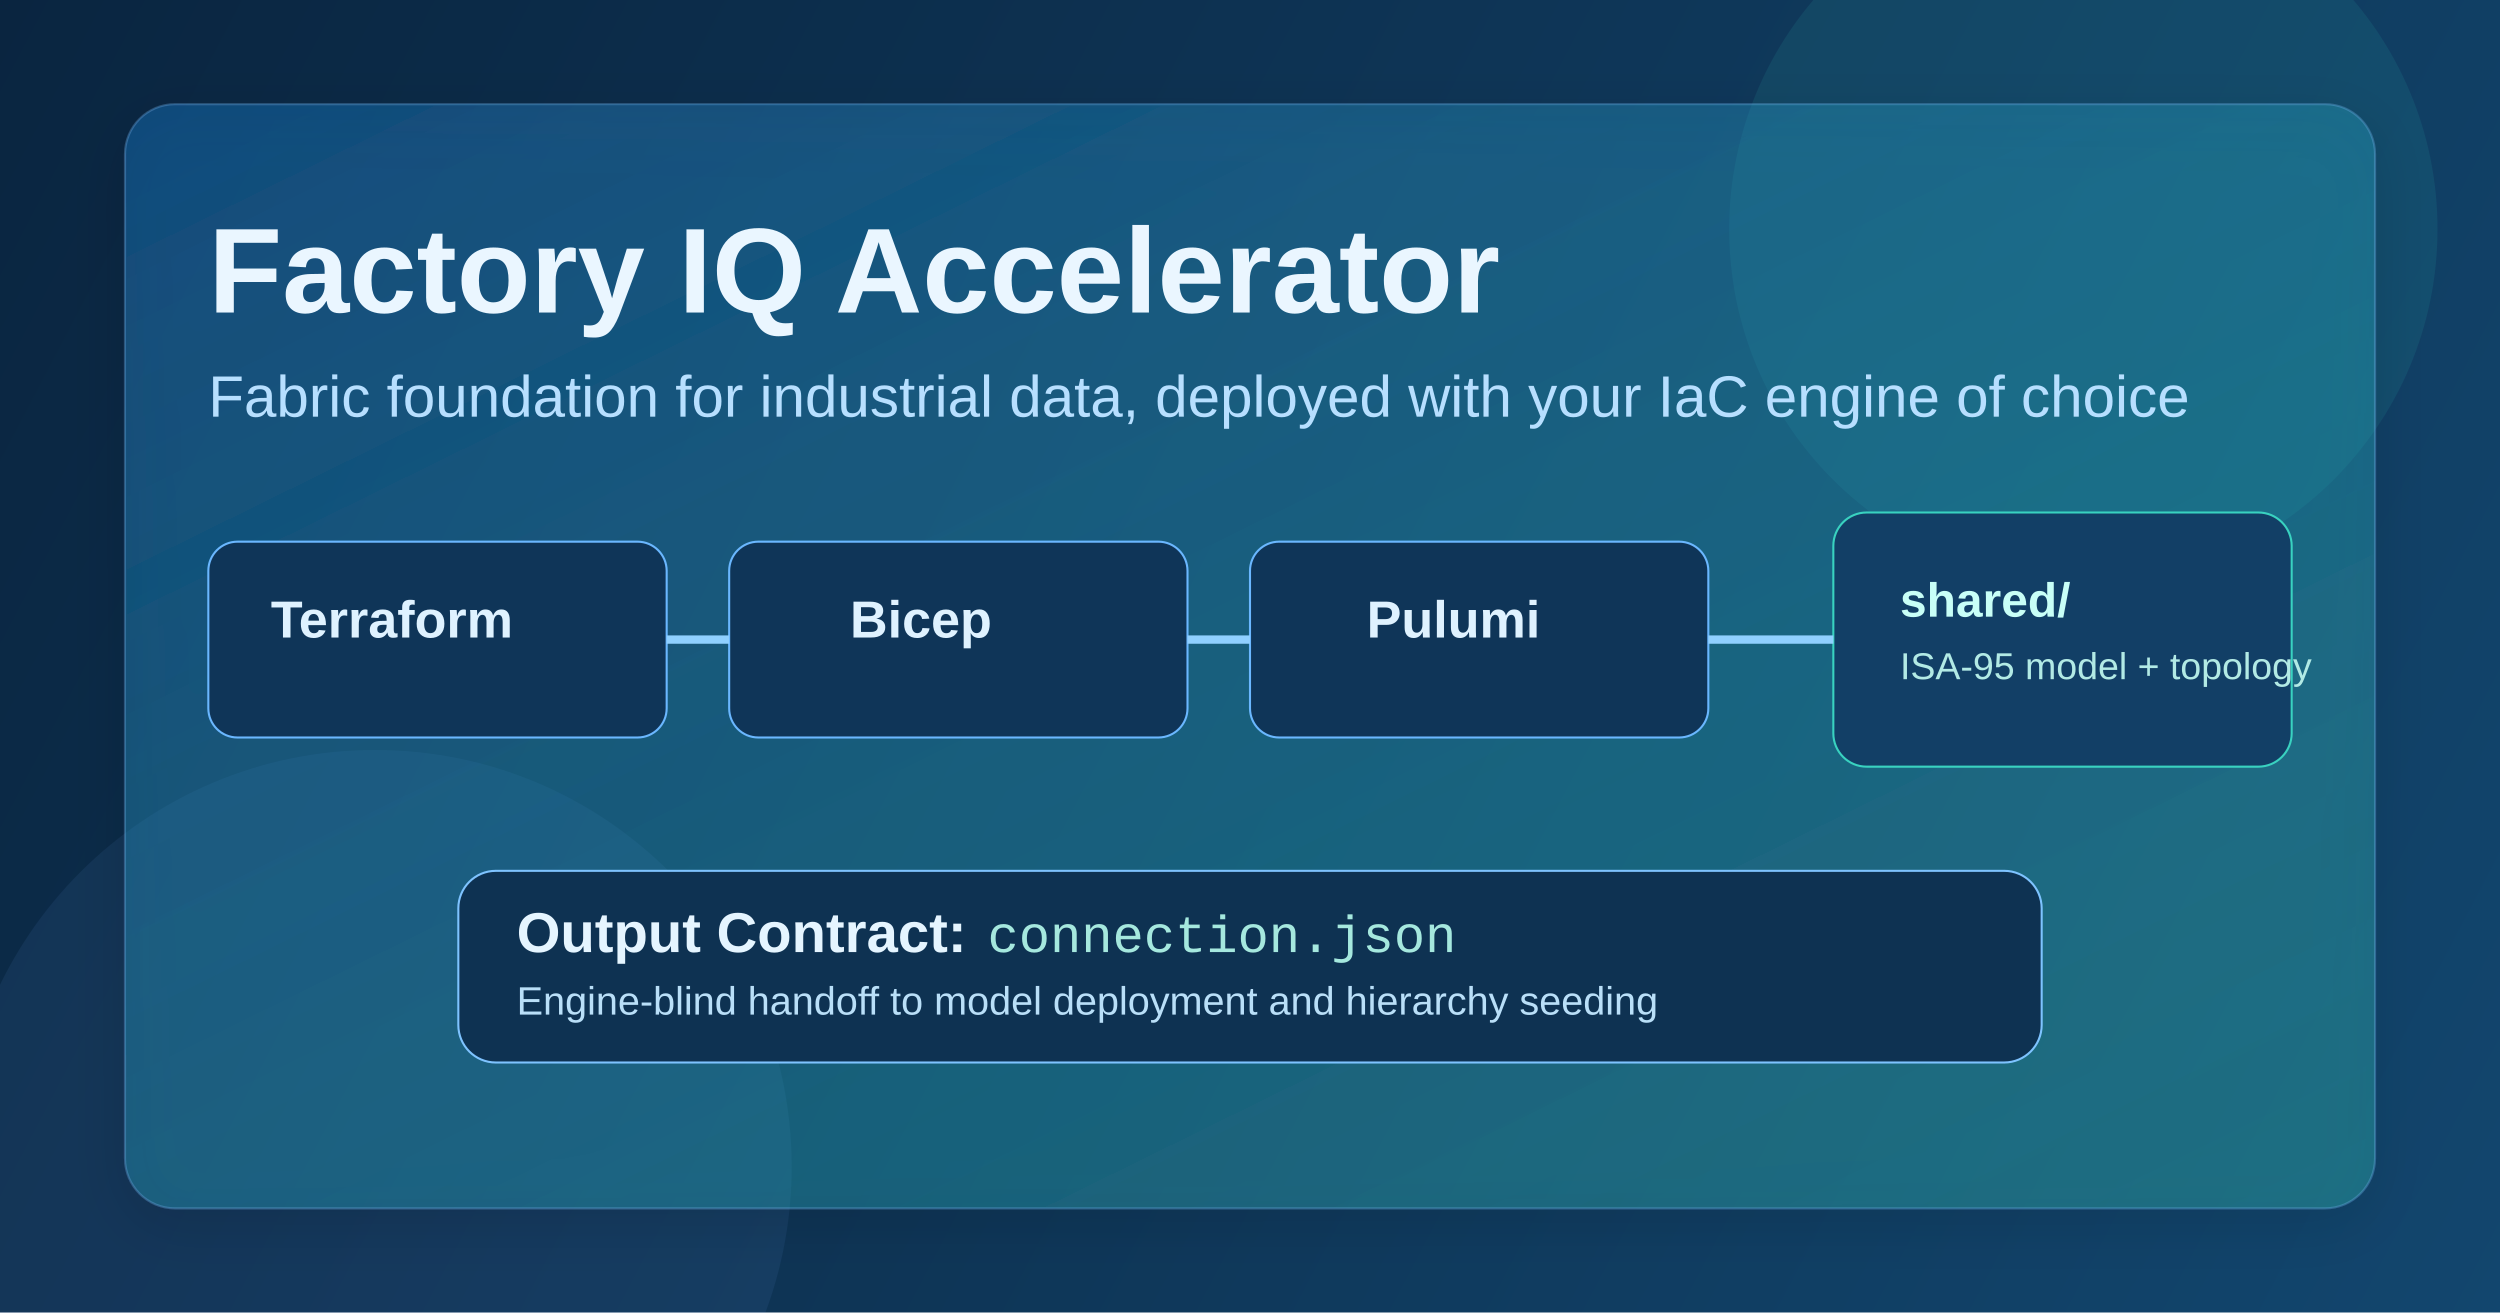
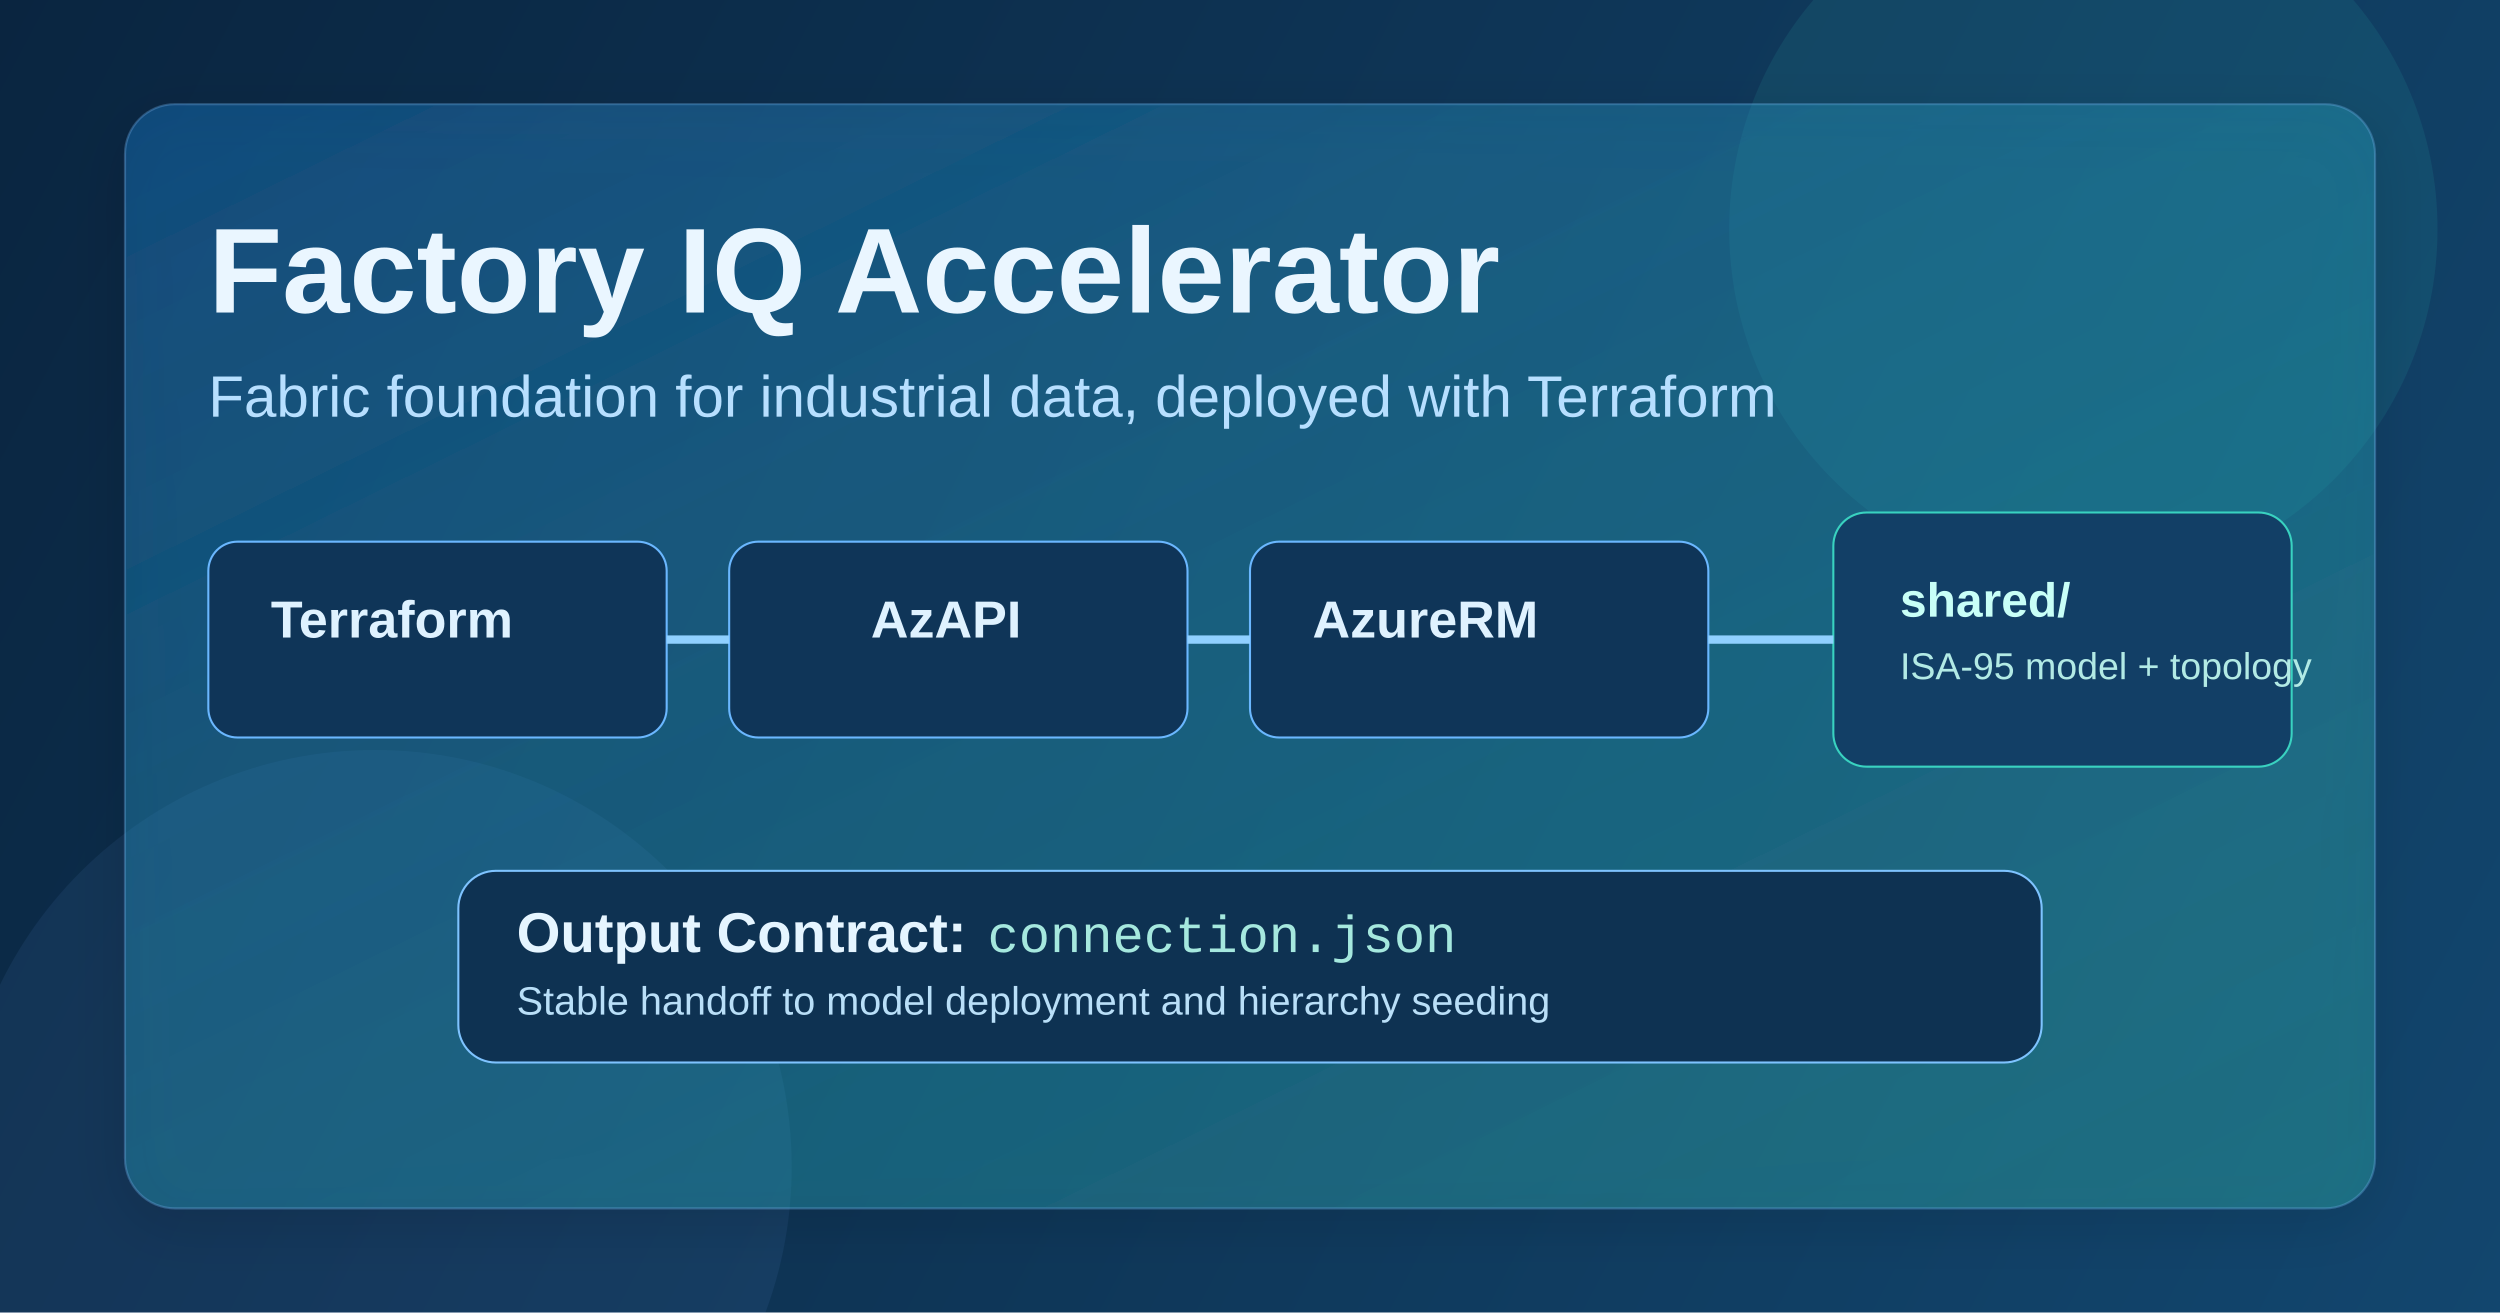
<svg xmlns="http://www.w3.org/2000/svg" width="1200" height="630" viewBox="0 0 1200 630" fill="none">
  <defs>
    <linearGradient id="bg" x1="0" y1="0" x2="1200" y2="630" gradientUnits="userSpaceOnUse">
      <stop offset="0" stop-color="#0A2540" />
      <stop offset="1" stop-color="#12466E" />
    </linearGradient>
    <linearGradient id="card" x1="0" y1="0" x2="1" y2="1">
      <stop offset="0" stop-color="#1E7CCB" stop-opacity="0.40" />
      <stop offset="1" stop-color="#39D2C0" stop-opacity="0.28" />
    </linearGradient>
    <filter id="shadow" x="0" y="0" width="1200" height="630" filterUnits="userSpaceOnUse" color-interpolation-filters="sRGB">
      <feDropShadow dx="0" dy="8" stdDeviation="14" flood-color="#000" flood-opacity="0.35" />
    </filter>
  </defs>
  <rect width="1200" height="630" rx="0" fill="url(#bg)" />
  <circle cx="1000" cy="110" r="170" fill="#3AD0C2" fill-opacity="0.10" />
  <circle cx="180" cy="560" r="200" fill="#79A8FF" fill-opacity="0.08" />
  <g filter="url(#shadow)">
    <rect x="60" y="50" width="1080" height="530" rx="24" fill="url(#card)" stroke="#7EC3FF" stroke-opacity="0.28" />
  </g>
  <text x="100" y="150" fill="#EAF6FF" font-family="Segoe UI, Arial, sans-serif" font-size="58" font-weight="700">Factory IQ Accelerator</text>
-   <text x="100" y="200" fill="#B7DFFF" font-family="Segoe UI, Arial, sans-serif" font-size="28" font-weight="500">Fabric foundation for industrial data, deployed with your IaC engine of choice</text>
+   <text x="100" y="200" fill="#B7DFFF" font-family="Segoe UI, Arial, sans-serif" font-size="28" font-weight="500">Fabric foundation for industrial data, deployed with Terraform</text>
  <rect x="100" y="260" width="220" height="94" rx="14" fill="#0F3558" stroke="#6AB7FF" />
  <text x="130" y="306" fill="#DFF2FF" font-family="Segoe UI, Arial, sans-serif" font-size="25" font-weight="700">Terraform</text>
  <rect x="350" y="260" width="220" height="94" rx="14" fill="#0F3558" stroke="#6AB7FF" />
-   <text x="408" y="306" fill="#DFF2FF" font-family="Segoe UI, Arial, sans-serif" font-size="25" font-weight="700">Bicep</text>
+   <text x="418" y="306" fill="#DFF2FF" font-family="Segoe UI, Arial, sans-serif" font-size="25" font-weight="700">AzAPI</text>
  <rect x="600" y="260" width="220" height="94" rx="14" fill="#0F3558" stroke="#6AB7FF" />
-   <text x="656" y="306" fill="#DFF2FF" font-family="Segoe UI, Arial, sans-serif" font-size="25" font-weight="700">Pulumi</text>
+   <text x="630" y="306" fill="#DFF2FF" font-family="Segoe UI, Arial, sans-serif" font-size="25" font-weight="700">AzureRM</text>
  <rect x="880" y="246" width="220" height="122" rx="16" fill="#123F66" stroke="#39D2C0" />
  <text x="912" y="296" fill="#C8FFF7" font-family="Segoe UI, Arial, sans-serif" font-size="23" font-weight="700">shared/</text>
  <text x="912" y="326" fill="#B2EAE5" font-family="Segoe UI, Arial, sans-serif" font-size="18">ISA-95 model + topology</text>
  <path d="M320 307H350" stroke="#8FD0FF" stroke-width="4" />
  <path d="M570 307H600" stroke="#8FD0FF" stroke-width="4" />
  <path d="M820 307H880" stroke="#8FD0FF" stroke-width="4" />
  <rect x="220" y="418" width="760" height="92" rx="18" fill="#0E3252" stroke="#7EC3FF" />
  <text x="248" y="457" fill="#E5F5FF" font-family="Segoe UI, Arial, sans-serif" font-size="27" font-weight="700">Output Contract:</text>
  <text x="474" y="457" fill="#A5E8DE" font-family="Consolas, 'Courier New', monospace" font-size="25">connection.json</text>
-   <text x="248" y="487" fill="#B9DFF8" font-family="Segoe UI, Arial, sans-serif" font-size="19">Engine-blind handoff to model deployment and hierarchy seeding</text>
+   <text x="248" y="487" fill="#B9DFF8" font-family="Segoe UI, Arial, sans-serif" font-size="19">Stable handoff to model deployment and hierarchy seeding</text>
</svg>
